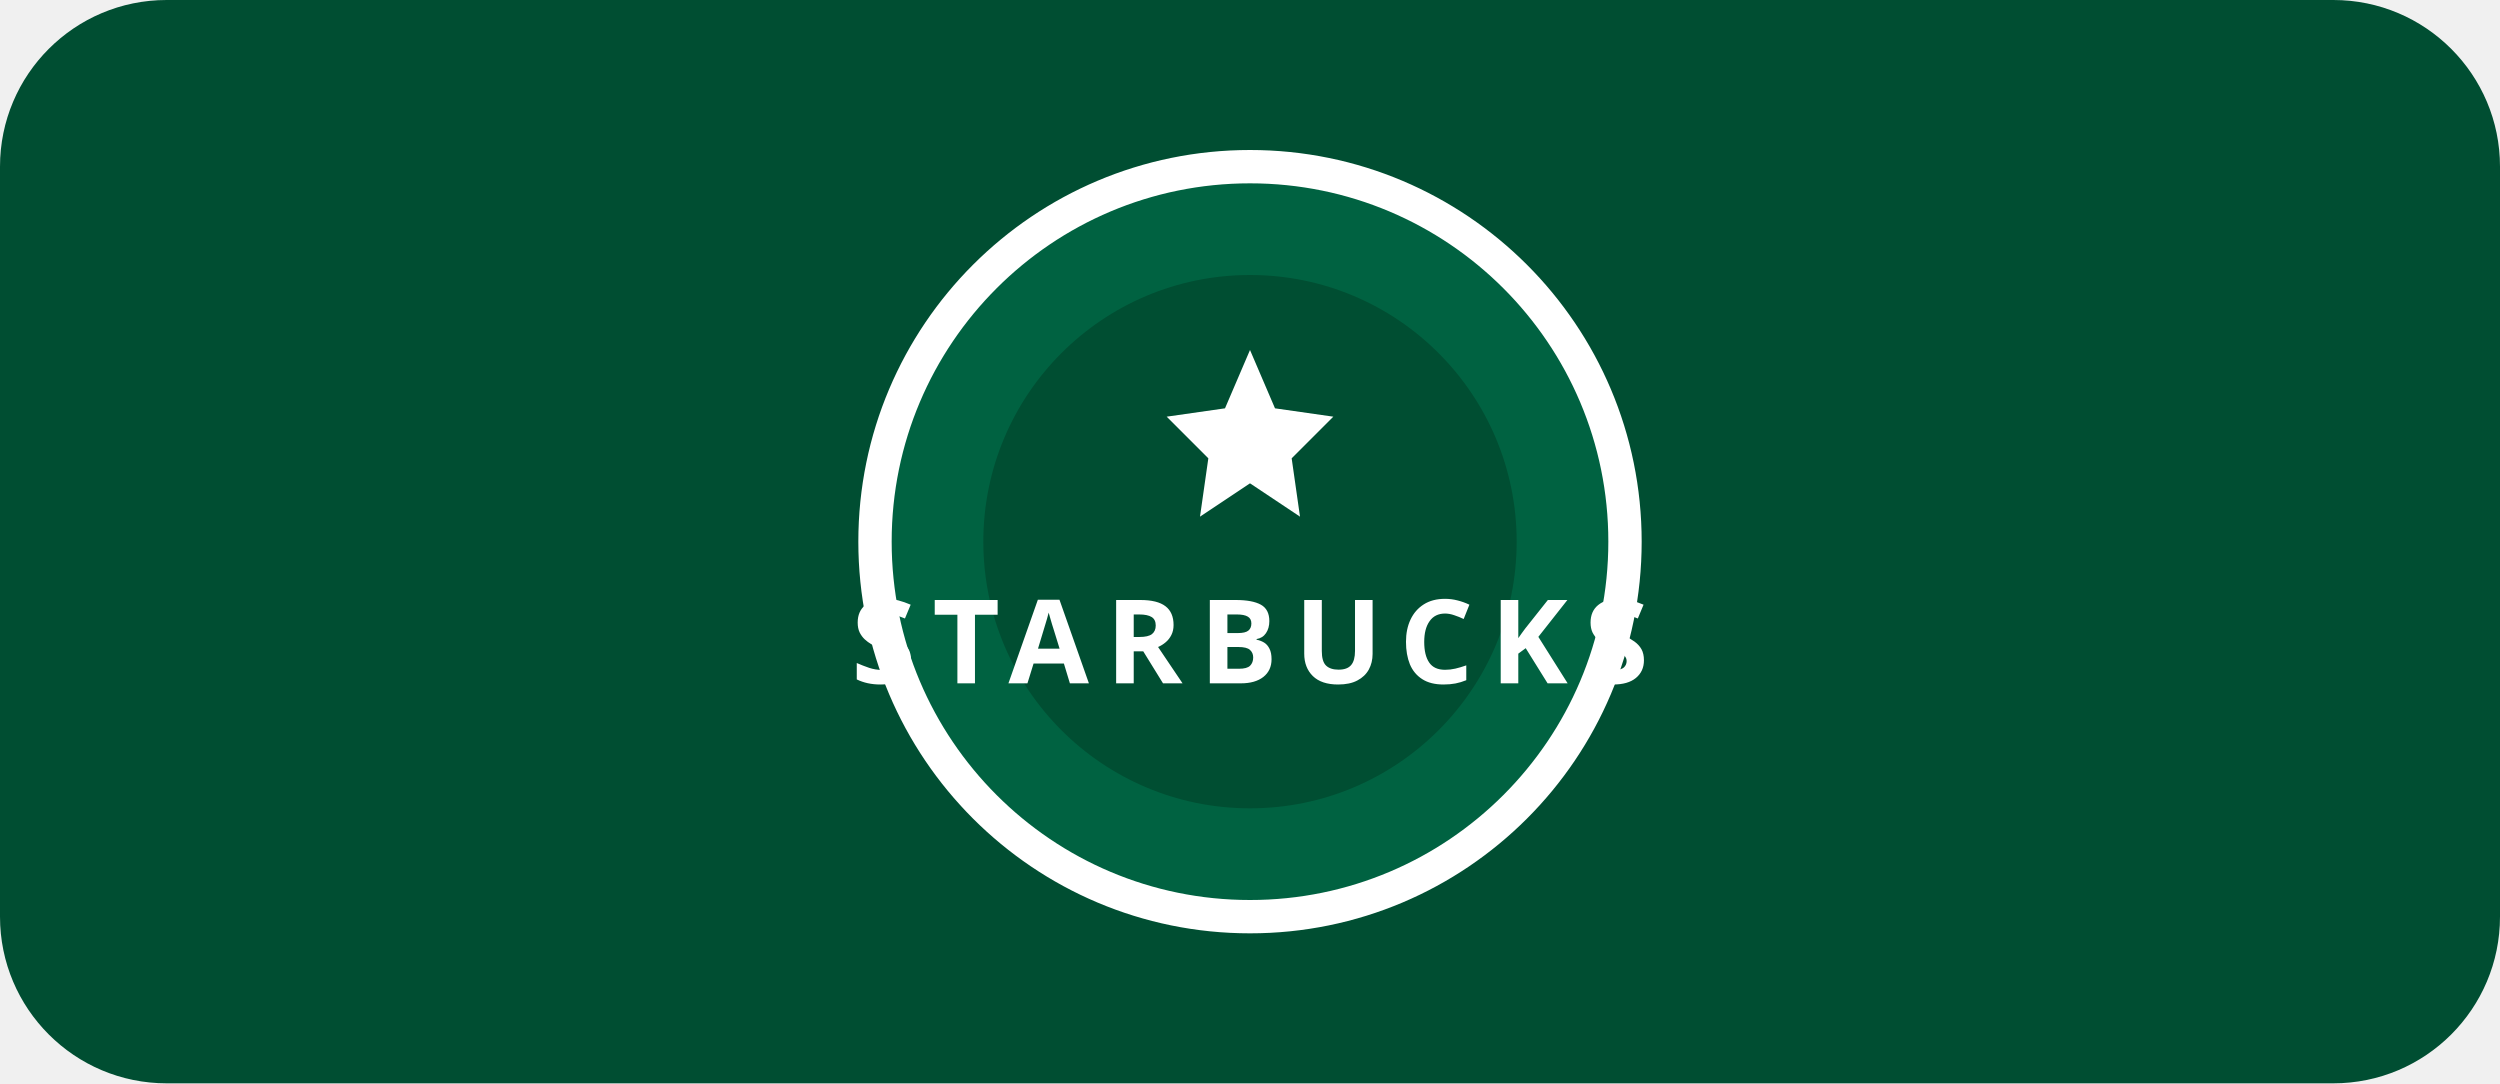
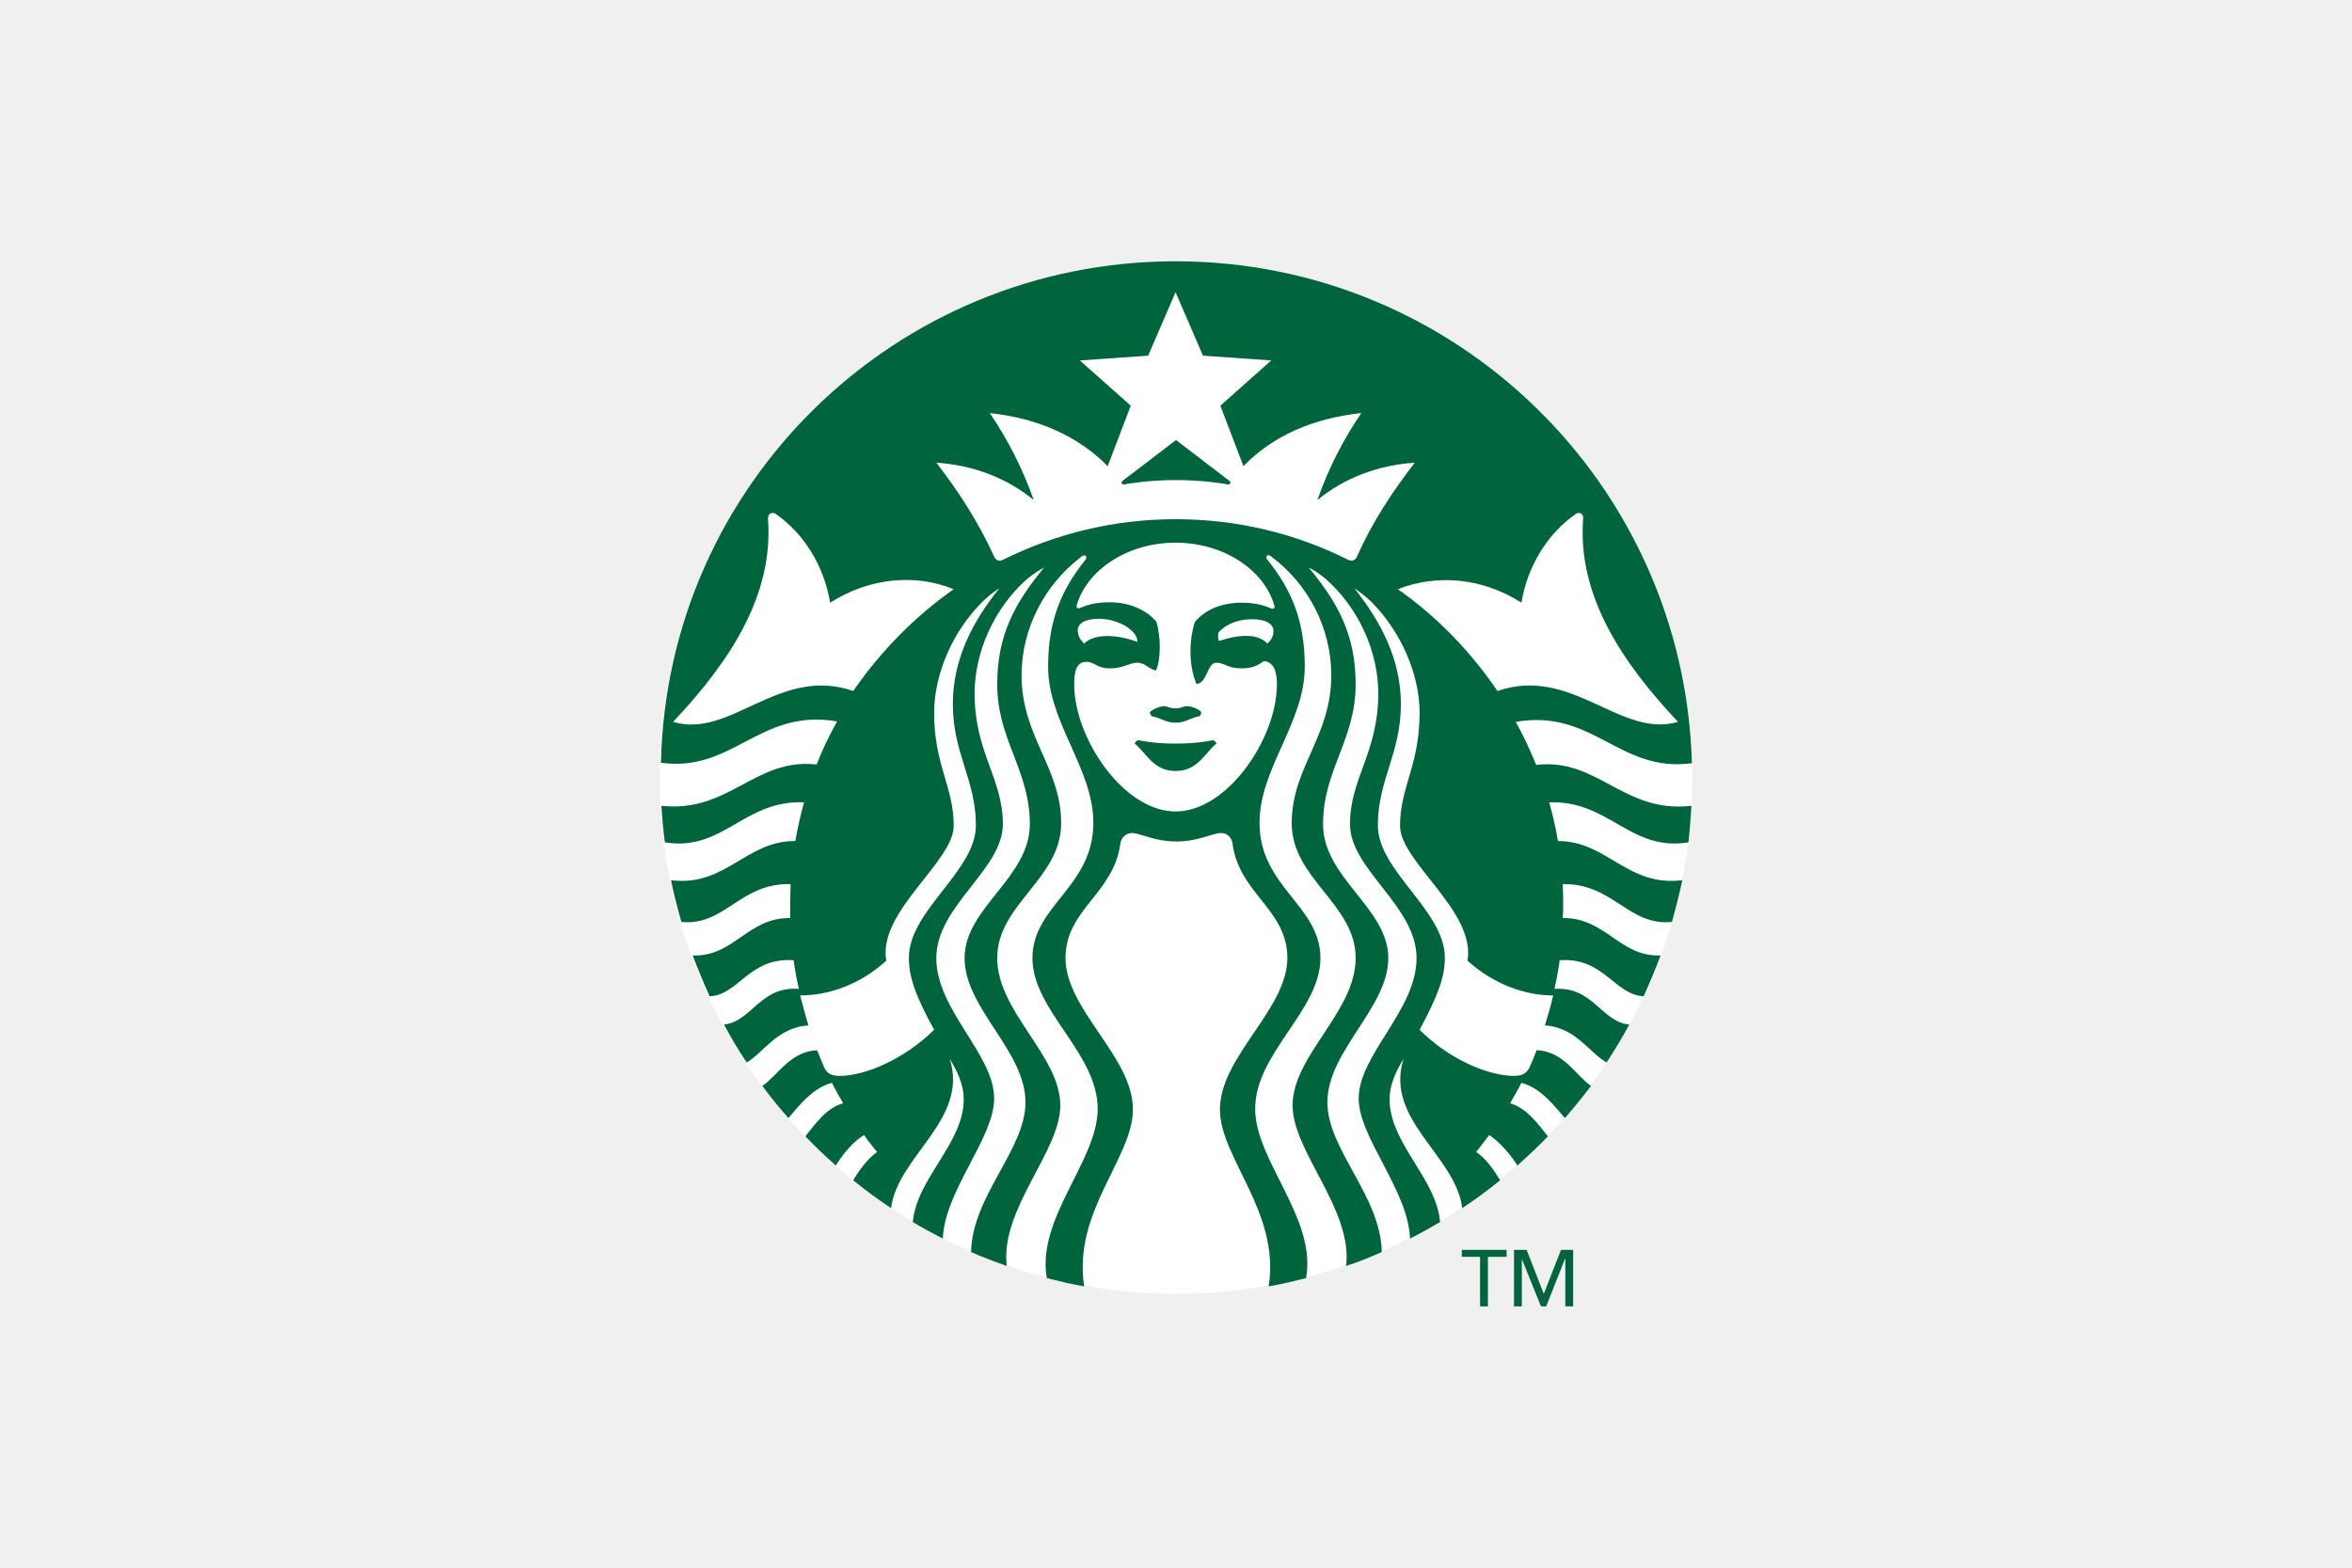
- <svg xmlns="http://www.w3.org/2000/svg" viewBox="0 0 300 130" width="100%" height="100%">
-   <rect width="300" height="130" rx="20" fill="#004E32" />
-   <circle cx="150" cy="65" r="45" fill="#006241" stroke="#FFFFFF" stroke-width="4" />
-   <circle cx="150" cy="65" r="32" fill="#004E32" />
-   <path fill="#FFFFFF" d="M150 42l3 7 7 1-5 5 1 7-6-4-6 4 1-7-5-5 7-1z" />
-   <text x="150" y="82" text-anchor="middle" font-family="Arial Black, sans-serif" font-weight="900" font-size="14" fill="#FFFFFF" letter-spacing="2">STARBUCKS</text>
+ <svg xmlns="http://www.w3.org/2000/svg" height="800" width="1200" xml:space="preserve" y="0" x="0" id="Layer_1" version="1.1" viewBox="-35.61 -60.075 308.62 360.45">
+   <style id="style14765" type="text/css">.st1{fill:#00643c}</style>
+   <g id="g14775">
+     <path id="path14767" d="M237.4 118.7c0 65.6-53.2 118.7-118.7 118.7C53.1 237.4 0 184.2 0 118.7 0 53.1 53.2 0 118.7 0s118.7 53.1 118.7 118.7" fill="#fff" />
+     <path id="path14769" d="M130.6 51.3c-1-.2-6-1-11.9-1s-10.9.8-11.9 1c-.6.1-.8-.5-.4-.8.4-.3 12.3-9.4 12.3-9.4s11.9 9.1 12.3 9.4c.4.3.2.9-.4.8M110 110.1s-.6.2-.8.8c2.5 1.9 4.2 6.3 9.4 6.3s6.9-4.4 9.4-6.3c-.2-.6-.8-.8-.8-.8s-3.3.8-8.6.8-8.6-.8-8.6-.8m8.6-7.3c-1.4 0-1.8-.5-2.7-.5-.9 0-2.8.8-3.2 1.4 0 .3.2.6.4.9 2.1.3 3.1 1.5 5.5 1.5s3.4-1.2 5.5-1.5c.3-.3.4-.6.4-.9-.4-.7-2.2-1.4-3.2-1.4-.9-.1-1.2.5-2.7.5m118.6 22.4c-.2 2.8-.4 5.7-.7 8.4-13.4 2.2-18.2-9.7-32-9.2.8 2.9 1.5 5.9 2 8.9 11.4 0 15.9 10.6 28.6 9-.7 3.2-1.5 6.4-2.4 9.6-10 1-13.5-8.9-25.1-8.7.1 1.7.1 3.3.1 5 0 .9 0 1.9-.1 2.8 9.9-.1 13.1 9 22.5 8.6-1.2 3.2-2.5 6.3-3.9 9.4-6.8-.4-9.1-9-19.3-8.3-.3 2.2-.7 4.4-1.2 6.6 8.9-.6 10.8 7.6 17.2 8.2-1.6 3-3.4 5.9-5.2 8.7-3.8-2-7.1-8.1-14.2-8.5.7-2.3 1.4-4.6 1.9-6.9-6.4 0-13.6-2.5-19.7-8 2-11.3-15.5-22.7-15.5-31 0-8.9 4.5-13.9 4.5-26 0-9-4.4-18.7-10.9-25.3-1.3-1.3-2.6-2.3-4.1-3.3 6 7.5 10.7 16.3 10.7 26.6 0 11.4-5.3 17.4-5.3 27.9s15.4 19.6 15.4 30.4c0 4.3-1.4 8.4-5.8 16.6 6.9 6.9 15.9 10.6 21.7 10.6 1.9 0 2.9-.6 3.6-2 .6-1.3 1.1-2.6 1.6-3.9 6.2.2 9.1 5.9 12.5 8.2-1.9 2.5-3.9 5-6 7.4-2.3-2.6-5.4-6.9-10-8.1-.8 1.6-1.7 3.1-2.6 4.7 3.9 1.1 6.6 5 8.7 7.6-2.2 2.3-4.6 4.5-7 6.7-1.5-2.3-3.9-5.3-6.5-7l-3 3.9c2.3 1.5 4.2 4.3 5.5 6.5-2.8 2.3-5.7 4.4-8.7 6.4-1.5-12.1-17.9-20.3-13.5-34.3-1.5 2.5-3.2 5.6-3.2 9.3 0 10.1 10.8 18.2 11.6 28.2-2.2 1.3-4.5 2.6-6.9 3.8-.4-11.1-11.8-23.2-11.8-32.2 0-10.1 13.3-20.3 13.3-32.3 0-12-15.3-20.3-15.3-30.8s6.5-16.5 6.5-30c0-9.9-4.7-19.8-11.9-26.2-1.3-1.1-2.5-2-4.1-2.8C156 78.6 160 86 160 97.3c0 12.7-7.5 19.7-7.5 32.1 0 12.4 15 19.3 15 30.8s-14 21.3-14 33.2c0 10.8 12.3 21.6 12.5 34.4-2.7 1.2-5.4 2.3-8.2 3.2 1.6-12.9-12.3-26.3-12.3-36.9 0-11.5 14.5-21.5 14.5-33.9 0-12.4-14.7-18.2-14.7-31s9.1-19.9 9.1-34c0-11-5.4-20.9-13.4-27-.2-.1-.3-.3-.5-.4-.7-.6-1.4.1-.8.8 5.6 7 8.6 14.1 8.6 24.6 0 12.9-10.4 23.4-10.4 35.9 0 14.8 14 19 14 31.1 0 12.1-15 21.8-15 34.7 0 11.9 14.2 25.2 11.7 38.9-2.8.7-5.7 1.4-8.6 1.9 2.7-17.1-11.2-29.5-11.2-40.7 0-12.1 15.5-23 15.5-34.8 0-11.2-11.1-14.8-12.6-26.3-.2-1.6-1.5-2.7-3.2-2.4-2.3.4-5.2 1.9-9.7 1.9-4.6 0-7.4-1.5-9.7-1.9-1.7-.3-3 .9-3.2 2.4-1.5 11.5-12.6 15.1-12.6 26.3 0 11.9 15.5 22.7 15.5 34.8 0 11.2-13.9 23.5-11.2 40.7-2.9-.5-5.8-1.2-8.6-1.9-2.4-13.8 11.7-27 11.7-38.9 0-12.9-15-22.6-15-34.7 0-12.1 14-16.3 14-31.1 0-12.5-10.4-23-10.4-35.9 0-10.5 3-17.6 8.6-24.6.5-.7-.1-1.3-.8-.8-.2.1-.3.3-.5.4-7.9 6.1-13.4 16-13.4 27 0 14.1 9.1 21.2 9.1 34s-14.7 18.6-14.7 31c0 12.4 14.5 22.4 14.5 33.9 0 10.6-13.9 23.9-12.3 36.9-2.8-1-5.5-2-8.2-3.2.2-12.8 12.5-23.6 12.5-34.4 0-11.9-14-21.6-14-33.2 0-11.6 15-18.4 15-30.8 0-12.4-7.5-19.4-7.5-32.1 0-11.3 4-18.7 10.8-26.9-1.5.8-2.8 1.7-4.1 2.8-7.2 6.4-11.9 16.4-11.9 26.2 0 13.5 6.5 19.5 6.5 30s-15.3 18.8-15.3 30.8 13.3 22.1 13.3 32.3c0 9.1-11.4 21.2-11.8 32.2-2.3-1.2-4.6-2.4-6.9-3.8.9-10.1 11.7-18.1 11.7-28.2 0-3.7-1.7-6.8-3.2-9.3 4.4 14-12 22.3-13.5 34.3-3-2-5.9-4.1-8.7-6.4 1.3-2.2 3.3-5 5.5-6.5-1-1.3-2.1-2.5-3-3.9-2.7 1.6-5 4.6-6.5 7-2.4-2.1-4.8-4.4-7-6.7 2.1-2.6 4.8-6.6 8.7-7.6-.9-1.5-1.8-3.1-2.6-4.7-4.6 1.2-7.7 5.5-10 8.1-2.1-2.4-4.1-4.8-6-7.4 3.5-2.3 6.3-7.9 12.6-8.2.5 1.3 1.1 2.6 1.6 3.9.7 1.5 1.7 2 3.6 2 5.8 0 14.8-3.8 21.7-10.6-4.5-8.2-5.8-12.3-5.8-16.6 0-10.8 15.4-19.9 15.4-30.4s-5.3-16.5-5.3-27.9c0-10.3 4.6-19.1 10.7-26.6-1.5.9-2.8 2-4.1 3.3-6.6 6.6-10.9 16.4-10.9 25.3 0 12.1 4.5 17 4.5 26 0 8.3-17.5 19.7-15.5 31-6.1 5.6-13.4 8-19.8 8 .6 2.3 1.2 4.6 1.9 6.9-7.2.4-10.5 6.5-14.2 8.5-1.9-2.8-3.6-5.7-5.2-8.7 6.4-.7 8.3-8.9 17.2-8.2-.5-2.2-.9-4.4-1.2-6.6-10.3-.7-12.6 8-19.3 8.3-1.4-3.1-2.7-6.2-3.9-9.4 9.4.4 12.6-8.7 22.4-8.6v-2.8c0-1.7.1-3.3.1-5-11.6-.3-15.1 9.7-25.1 8.7-.9-3.1-1.7-6.3-2.4-9.6 12.6 1.6 17.2-9.1 28.6-9 .5-3 1.2-6 2-8.9-13.8-.6-18.6 11.4-32 9.2-.4-2.8-.6-5.6-.8-8.4 15.6 1.7 21.5-11.1 35.7-9.5 1.3-3.4 2.9-6.7 4.7-9.9-17.8-3.1-23.9 11.8-40.5 9.5C1.7 51.3 54.2 0 118.6 0c64.5 0 116.9 51.3 118.7 115.4-16.6 2.3-22.7-12.6-40.5-9.5 1.8 3.2 3.3 6.5 4.7 9.9 14.2-1.7 20 11.2 35.7 9.4M67.6 75.4c-8.7-3.6-19.3-2.7-28.4 3.1-1.4-8.4-6-15.9-12.5-20.4-.9-.6-1.8 0-1.8 1 1.4 17.8-9 33.2-21.8 46.8 13.2 4 24.4-13 41.4-7.1 6.3-9.1 14.1-17.1 23.1-23.4m51-10.7c-11 0-20.3 6.2-22.7 14.3-.2.6.1 1 .8.7 2-.9 4.2-1.3 6.7-1.3 4.5 0 8.5 1.7 10.8 4.5 1 3.4 1.1 8.4-.1 11.2-1.8-.4-2.5-1.8-4.3-1.8-1.8 0-3.2 1.3-6.3 1.3-3.1 0-3.4-1.5-5.4-1.5-2.4 0-2.8 2.4-2.8 5.2 0 12.3 11.3 29.2 23.3 29.2s23.3-16.9 23.3-29.2c0-2.8-.6-5.1-3-5.4-1.2.9-2.4 1.7-5.2 1.7-3.1 0-3.9-1.3-5.7-1.3-2.2 0-2 4.6-4.6 4.9-1.7-4.1-1.8-9.5-.4-14.2 2.3-2.9 6.3-4.5 10.8-4.5 2.4 0 4.7.4 6.7 1.3.7.3 1-.1.8-.7-2.4-8.2-11.7-14.4-22.7-14.4m17.6 17.6c-2.7 0-5.7.8-7.7 3-.2.6-.2 1.5.1 2 4.8-1.6 9-1.7 11.1.6 1.1-1 1.4-1.9 1.4-2.9 0-1.6-1.7-2.7-4.9-2.7m-38.6 5.6c2.3-2.3 7.2-2.2 12.2-.4.2-2.5-4.3-5.3-8.8-5.3-3.3 0-4.9 1.1-4.9 2.7.1 1.1.4 2 1.5 3m76-41.6c-8.7.6-16.3 3.6-22.4 8.6 2.6-7.4 5.9-13.8 10.1-20-11.1 1.2-20.3 5.2-27.1 12.2l-5.3-13.9 11.7-10.4-15.7-1.1-6.3-14.6-6.3 14.6-15.7 1.1 11.7 10.4-5.3 13.9c-6.8-6.9-16-11-27.1-12.2 4.2 6.2 7.5 12.7 10.1 20-6.1-5-13.7-8-22.4-8.6 5.2 6.7 9.8 13.9 13.3 21.6.4.9 1.2 1.2 2.1.7 11.9-5.9 25.3-9.3 39.6-9.3 14.2 0 27.6 3.3 39.6 9.3.9.5 1.7.2 2.1-.7 3.4-7.7 8.1-14.9 13.3-21.6m19 52.5c17.1-5.9 28.3 11 41.5 7.1-12.8-13.6-23.2-29-21.8-46.8.1-1-.9-1.6-1.7-1-6.5 4.5-11.1 12-12.5 20.4-9-5.8-19.6-6.6-28.4-3.1 9 6.3 16.7 14.3 22.9 23.4" class="st1" />
+     <path id="polygon14771" class="st1" d="M188.6 228.9h-4.2v-1.6h10.3v1.6h-4.3v11.4h-1.8z" />
+     <path id="polygon14773" class="st1" d="M207.2 227.3h2.8v13h-1.8v-10.9h-.1l-4.3 10.9h-1.2l-4.4-10.9v10.9h-1.8v-13h2.9l3.9 10h.1z" />
+   </g>
</svg>
